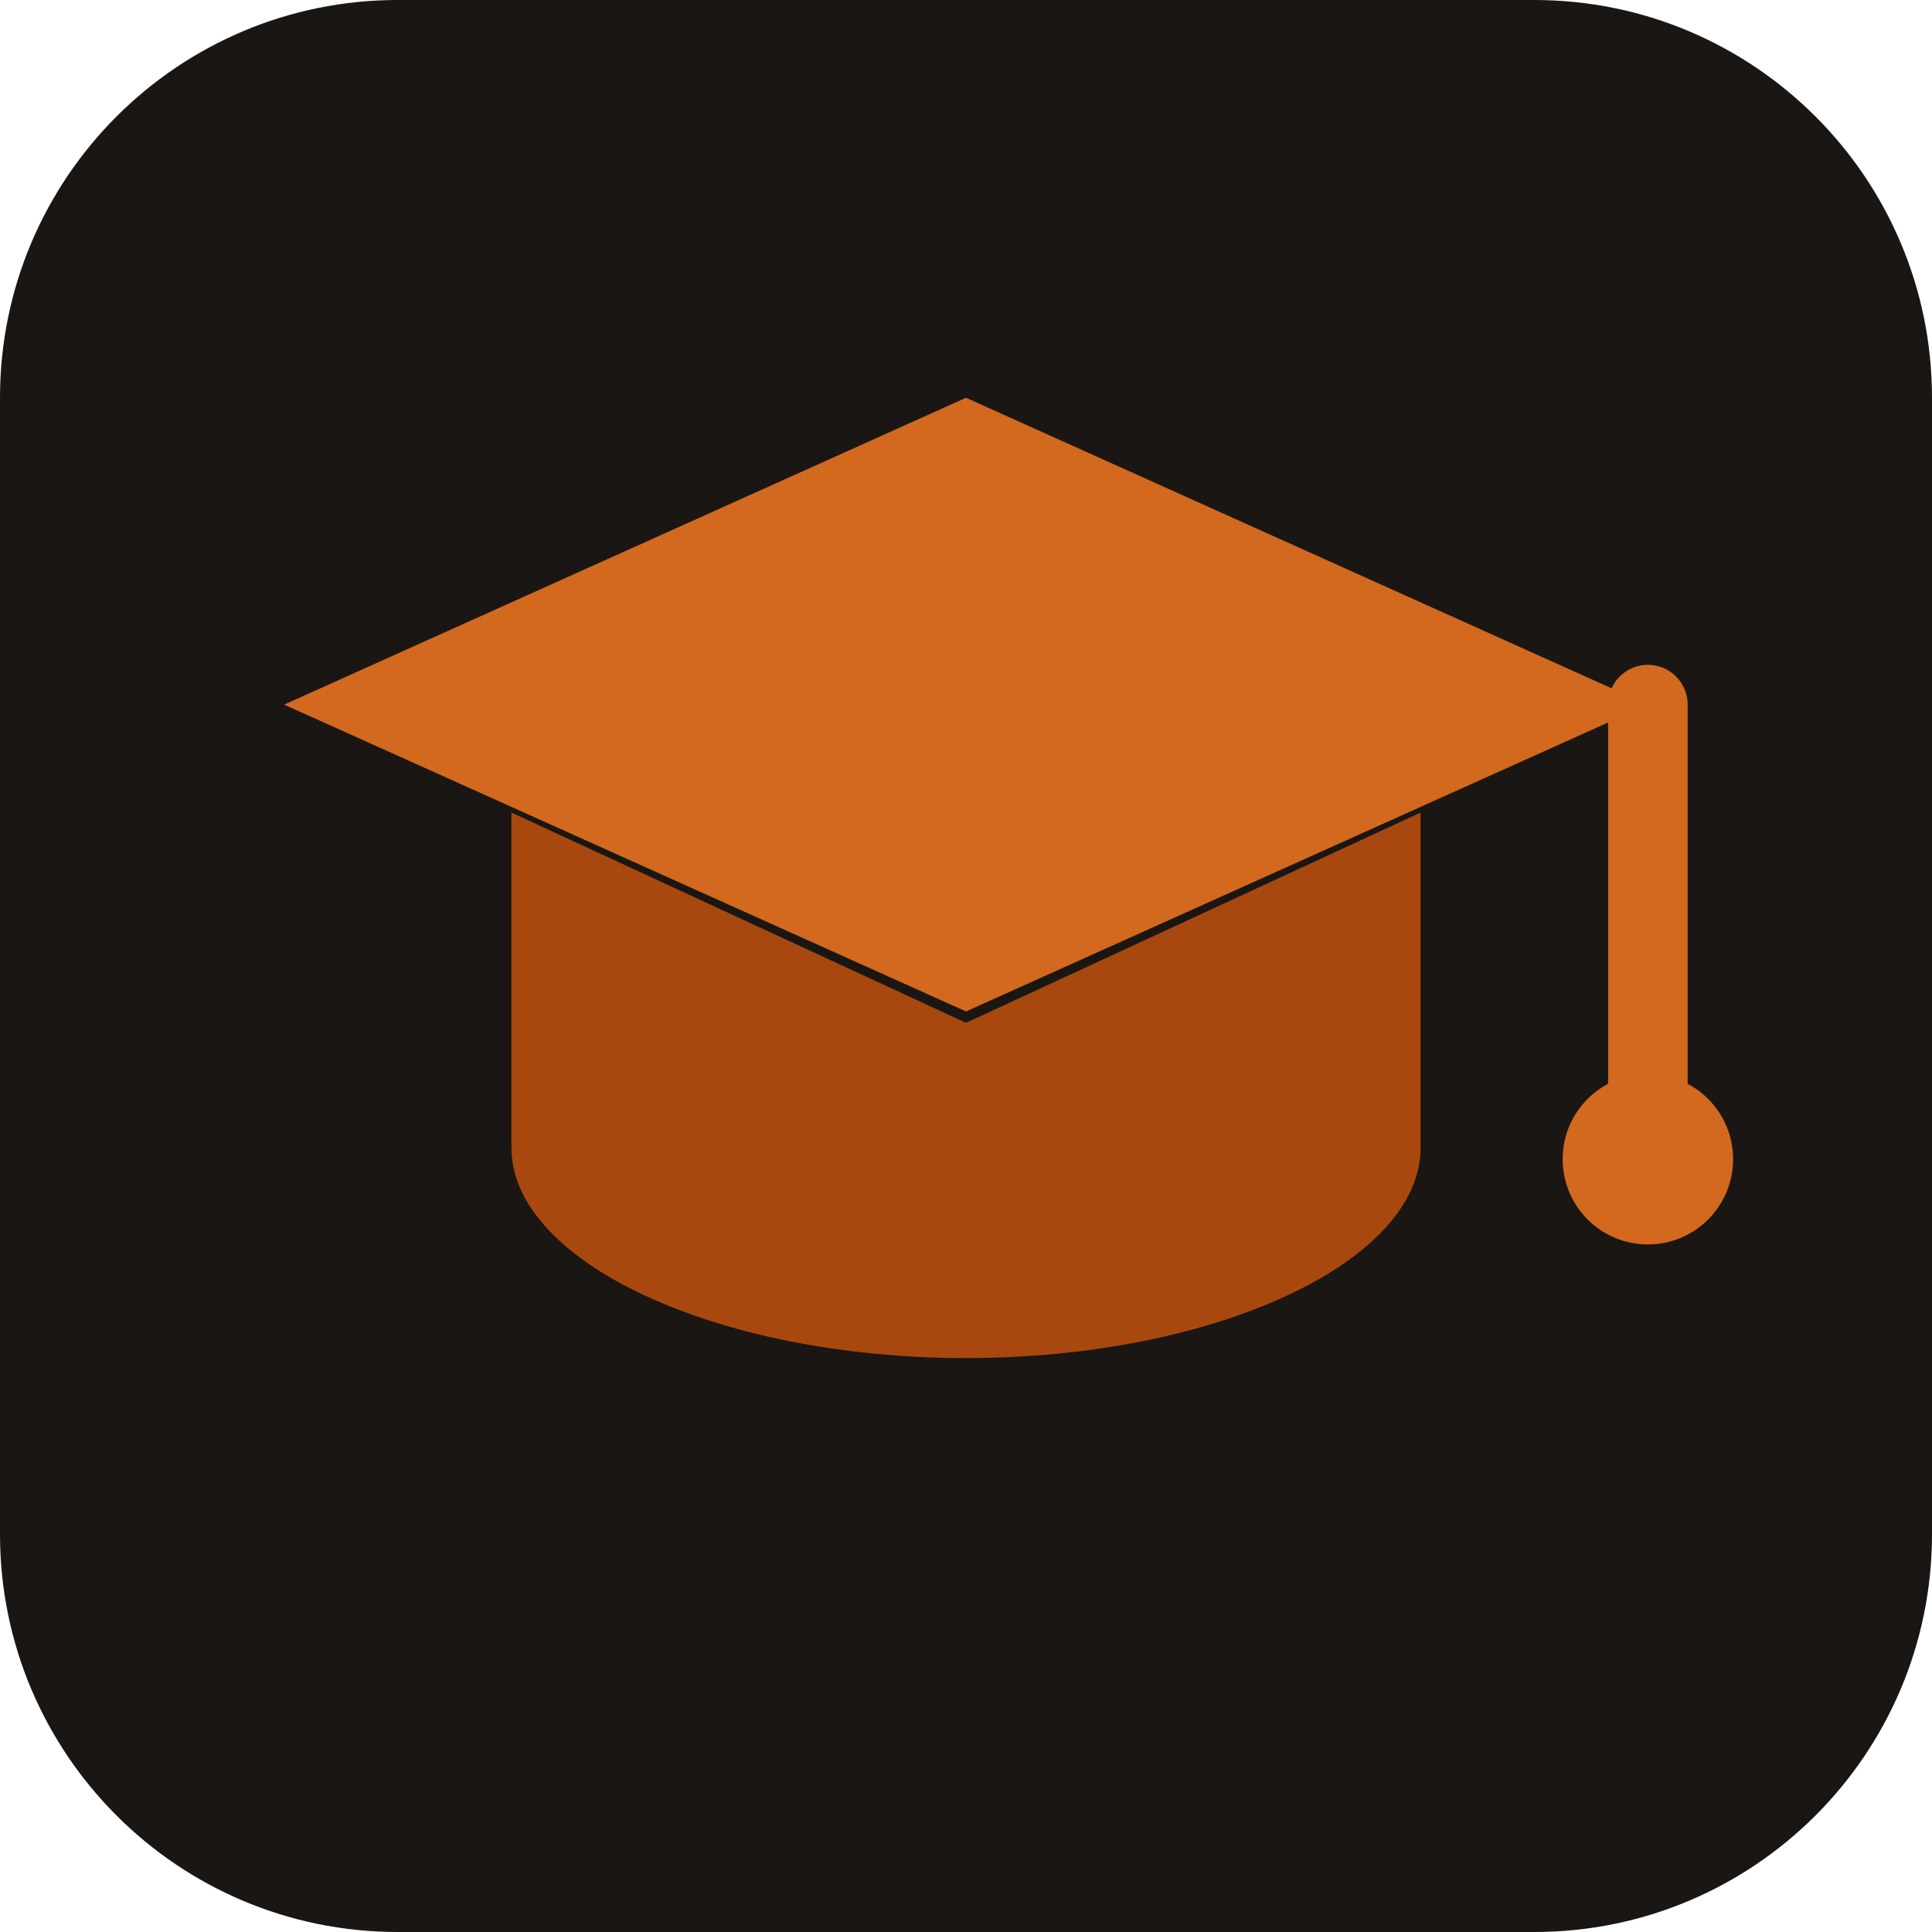
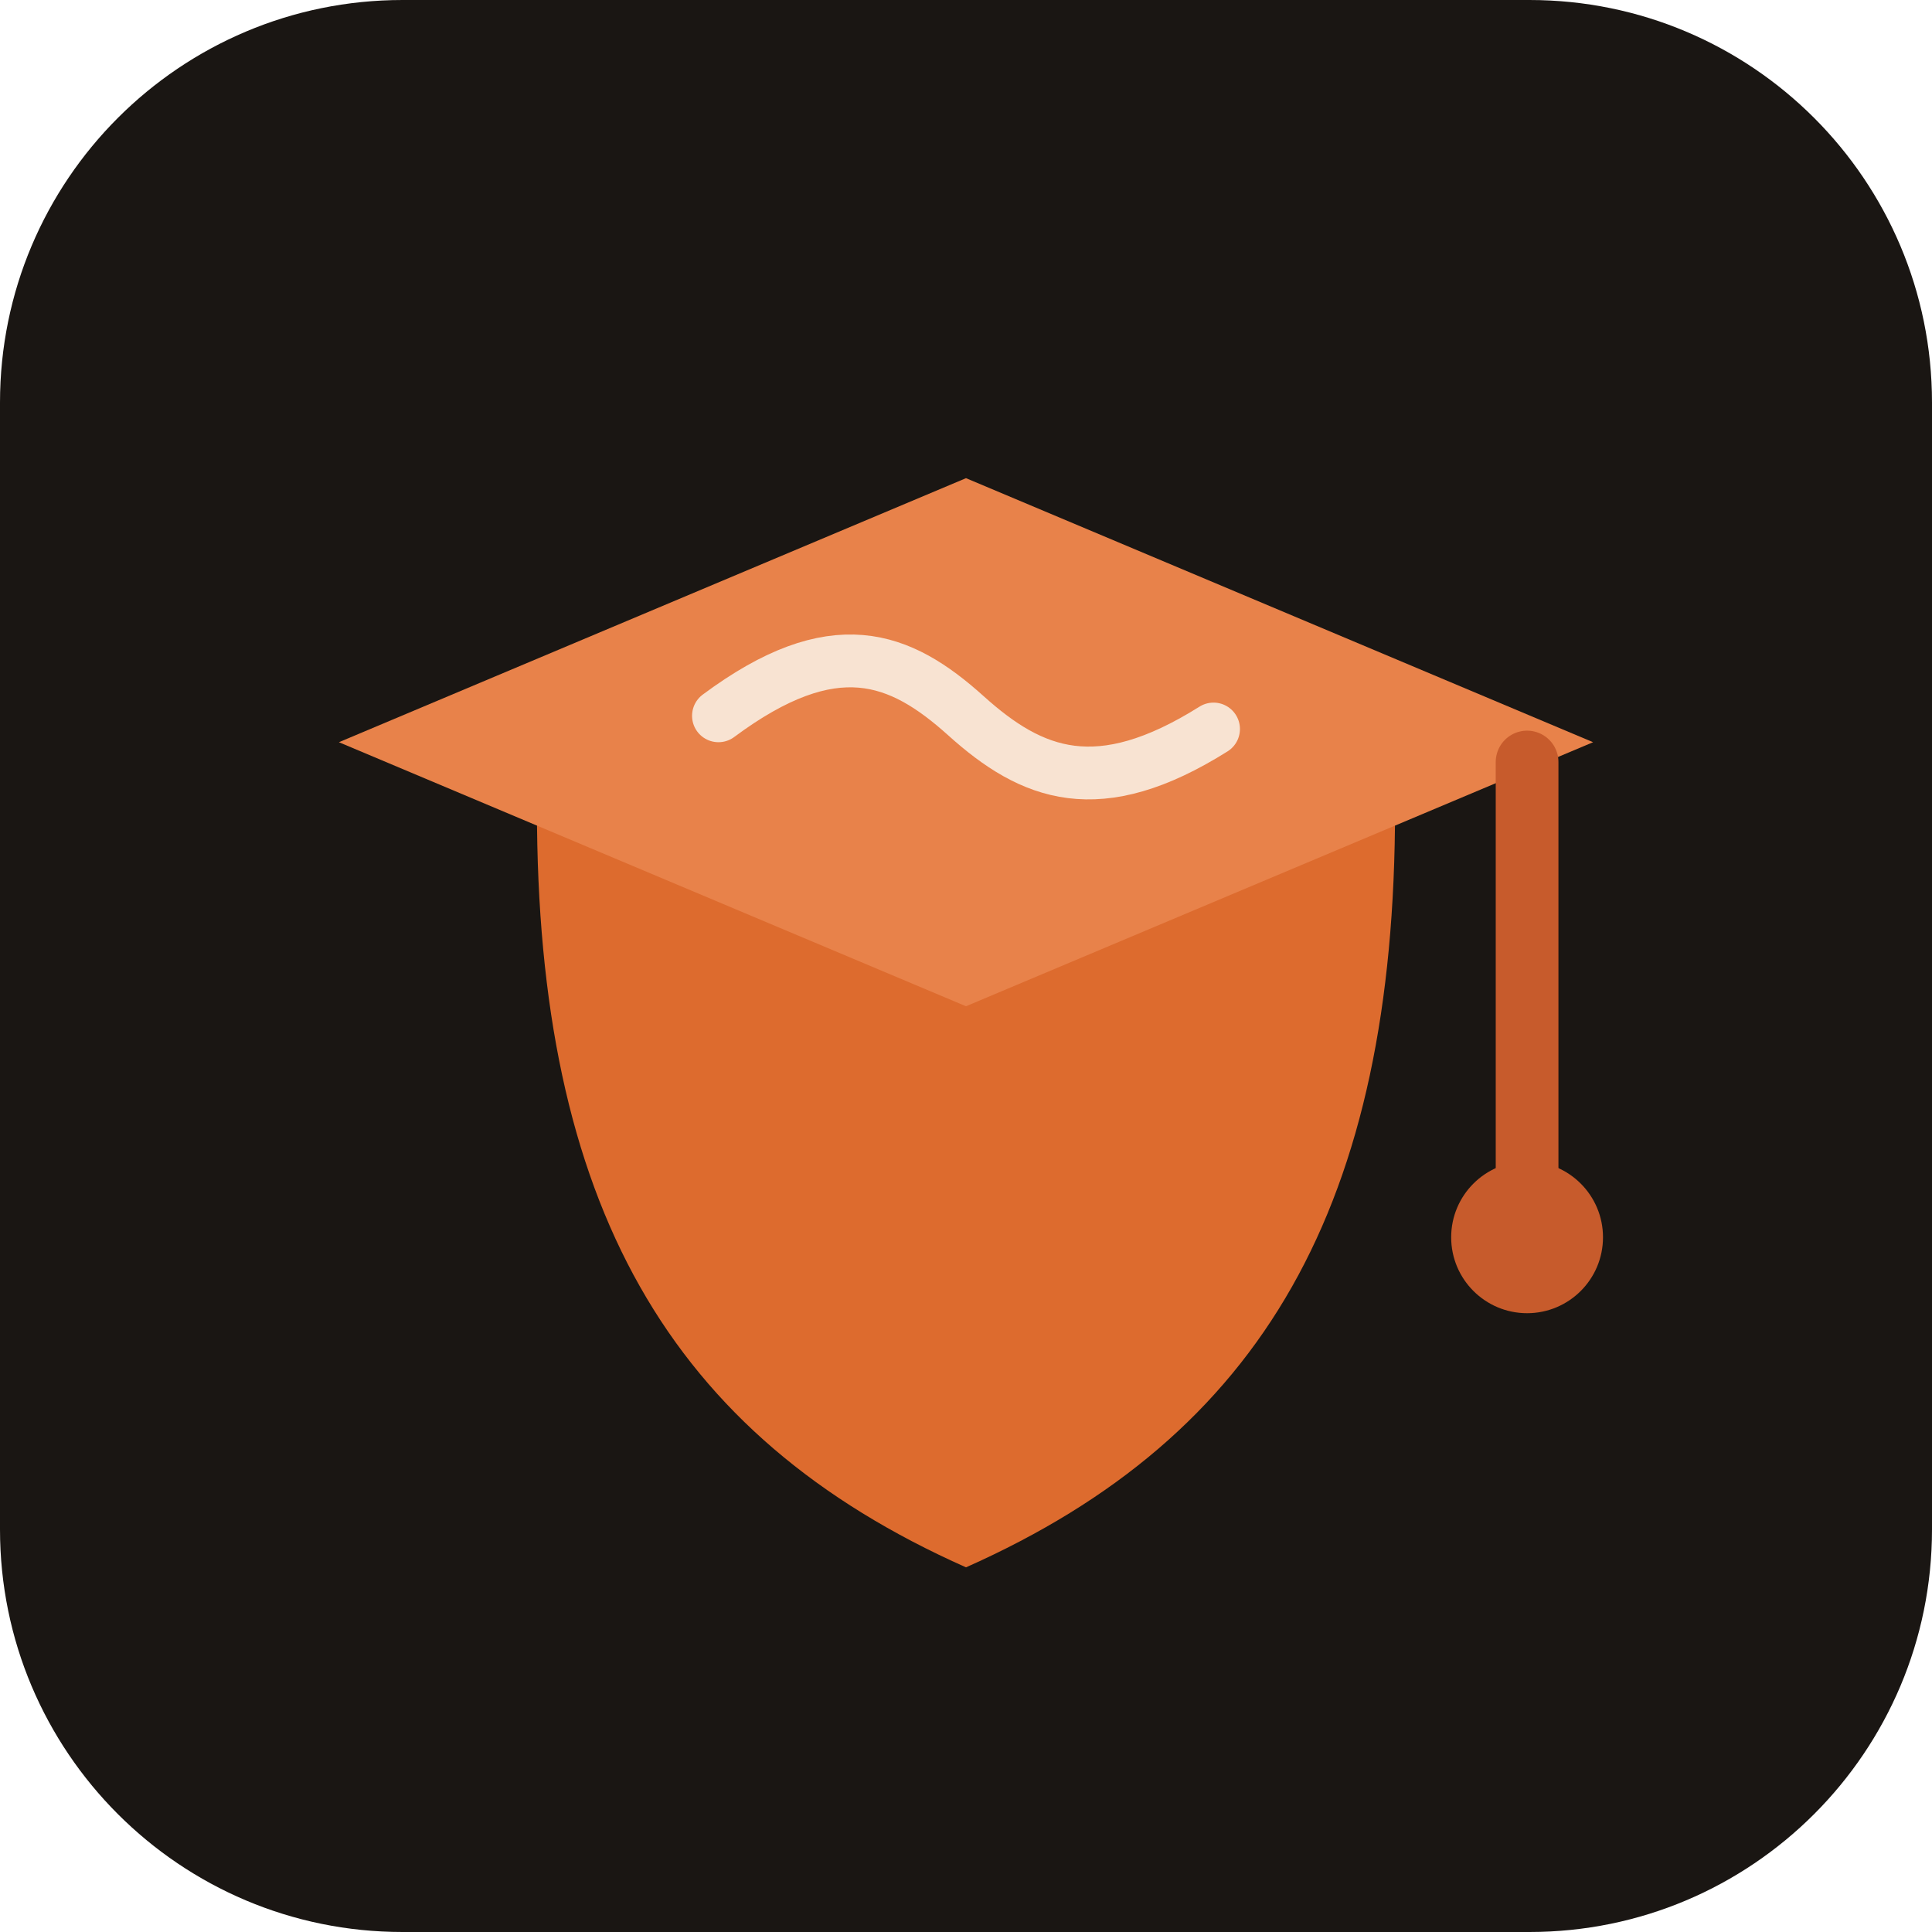
- <svg xmlns="http://www.w3.org/2000/svg" width="32" height="32" viewBox="0 0 34 34">
-   <rect width="34" height="34" rx="7" fill="#1A1613" />
-   <path d="M17 7 L29 12.4 L17 17.8 L5 12.4 Z" fill="#D2691E" />
-   <path d="M9 14.3 L9 20.2 C9 22.2 12.6 23.9 17 23.9 C21.4 23.9 25 22.2 25 20.2 L25 14.3 L17 18 Z" fill="#A8480F" />
-   <circle cx="29" cy="20.4" r="1.5" fill="#D2691E" />
-   <path d="M29 12.4 L29 19.2" stroke="#D2691E" stroke-width="1.4" stroke-linecap="round" />
+ <svg xmlns="http://www.w3.org/2000/svg" width="48" height="48" viewBox="0 0 48 48">
+   <rect width="48" height="48" rx="10" fill="#1A1613" />
+   <g transform="translate(24,25) scale(0.82) translate(-24,-24)">
+     <path d="M11 18 C11 30 15 37 24 41 C33 37 37 30 37 18 Z" fill="#DD6B2E" />
+     <path d="M24 8 L43 16 L24 24 L5 16 Z" fill="#E8824A" />
+     <path d="M16.5 15.2 C20 12.6 22 13.4 24 15.2 C26 17 28 17.8 31.5 15.6" stroke="#FAEDE1" stroke-width="1.6" stroke-linecap="round" opacity=".9" fill="none" />
+     <path d="M41 16.6 L41 29" stroke="#C75B2C" stroke-width="1.9" stroke-linecap="round" />
+     <circle cx="41" cy="31" r="2.3" fill="#C75B2C" />
+   </g>
</svg>
